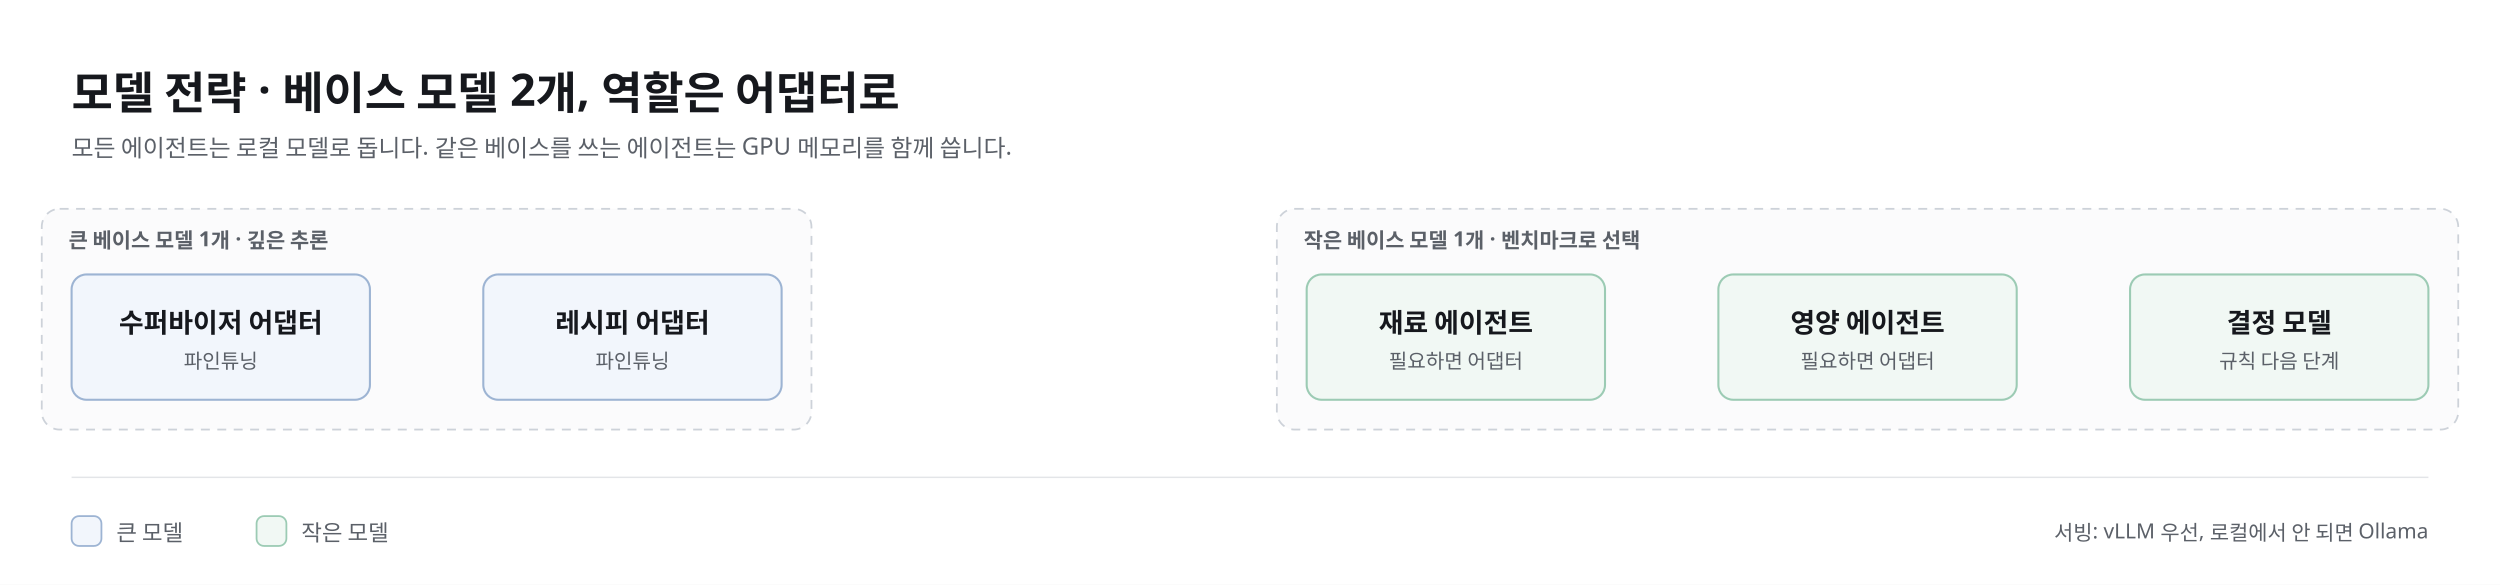
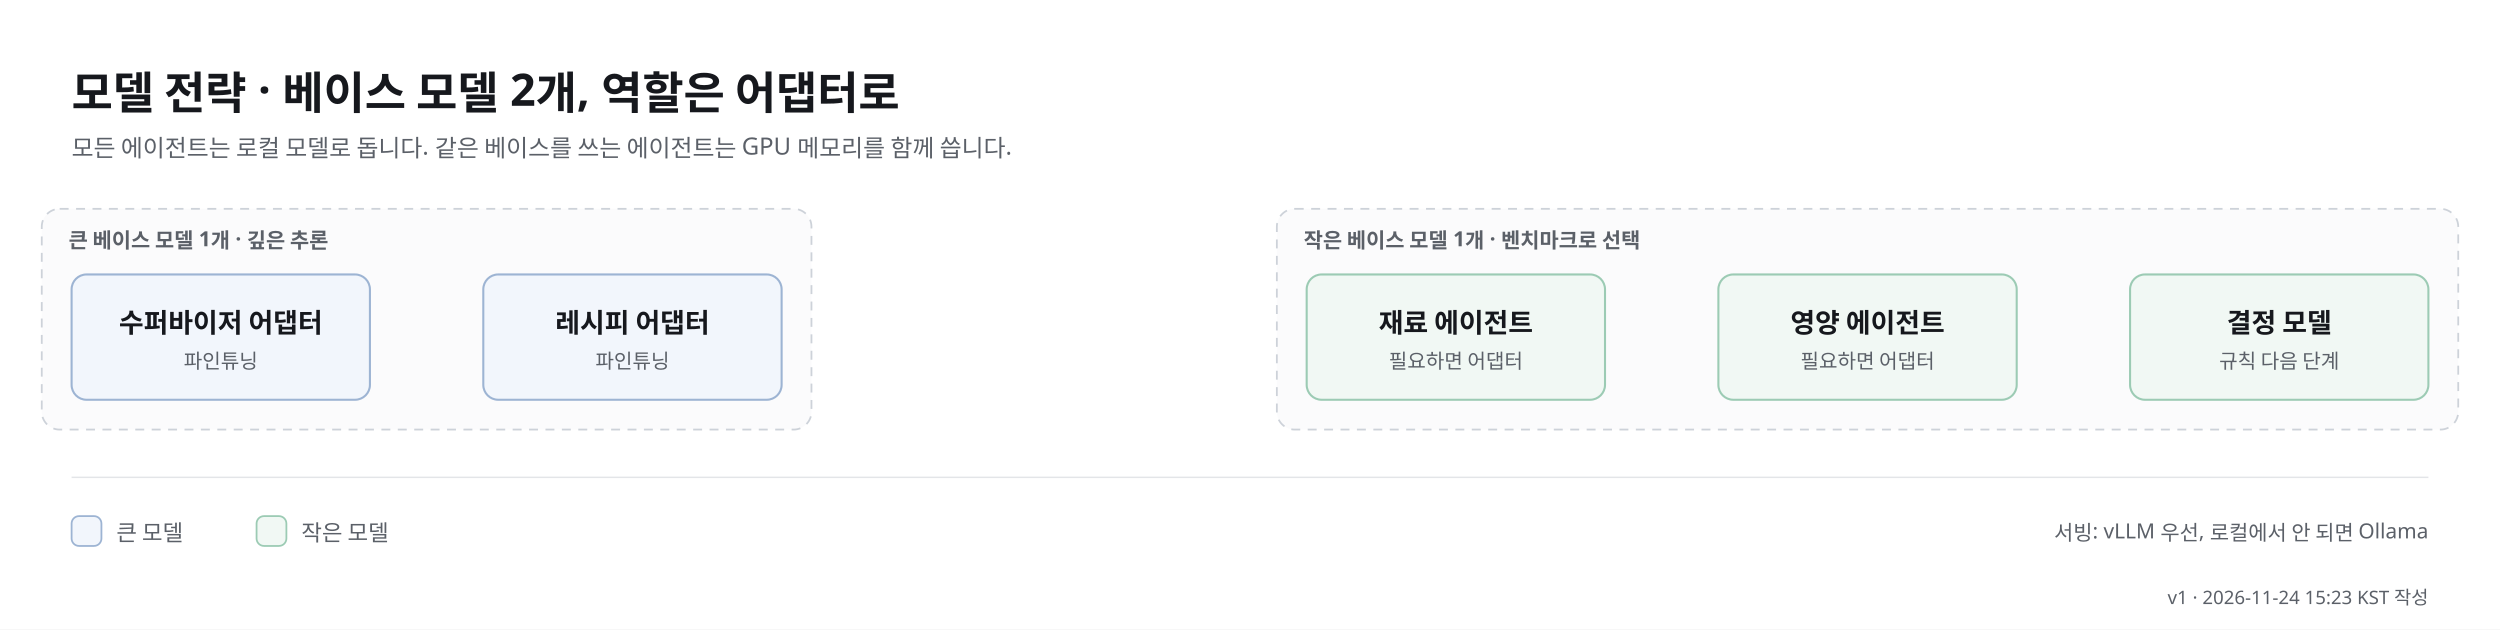
- <svg xmlns="http://www.w3.org/2000/svg" width="1676" height="392" viewBox="0 0 1676 392" font-family="Apple SD Gothic Neo, Pretendard, Noto Sans KR, sans-serif">
+ <svg xmlns="http://www.w3.org/2000/svg" data-spec-hash="3401c1960020" data-rev="1" data-stamp="2026-11-24 15:23 KST" width="1676" height="422" viewBox="0 0 1676 422" font-family="Apple SD Gothic Neo, Pretendard, Noto Sans KR, sans-serif">
  <defs>
    <marker id="ah" viewBox="0 0 10 10" refX="9" refY="5" markerWidth="7" markerHeight="7" orient="auto-start-reverse">
      <path d="M0 0L10 5L0 10z" fill="#6B7280" />
    </marker>
  </defs>
-   <rect width="1676" height="392" fill="#FFFFFF" />
+   <rect width="1676" height="422" fill="#FFFFFF" />
  <text x="48.0" y="60.0" font-size="30" font-weight="800" fill="#16181D" text-anchor="start" dominant-baseline="central">모델 전략 · 베이스 모델 2개, 역할은 어댑터로</text>
  <text x="48.0" y="98.0" font-size="16" font-weight="400" fill="#5B6068" text-anchor="start" dominant-baseline="central">모든 에이전트는 로컬 모델로 돕니다. 같은 베이스를 쓰는 에이전트는 GPU 메모리를 함께 씁니다.</text>
  <rect x="28.0" y="140.0" width="516.0" height="148.0" rx="12" fill="#FBFBFC" stroke="#CDD2D9" stroke-width="1.2" stroke-dasharray="6 5" />
  <text x="46.0" y="160.0" font-size="14" font-weight="700" fill="#5B6068" text-anchor="start" dominant-baseline="central">큰 베이스 모델 1개 · 깊은 추론</text>
  <rect x="856.0" y="140.0" width="792.0" height="148.0" rx="12" fill="#FBFBFC" stroke="#CDD2D9" stroke-width="1.2" stroke-dasharray="6 5" />
  <text x="874.0" y="160.0" font-size="14" font-weight="700" fill="#5B6068" text-anchor="start" dominant-baseline="central">작은 베이스 모델 1개 · 벤치마크로 선택</text>
  <rect x="48.0" y="184.0" width="200.0" height="84.0" rx="10" fill="#F2F6FC" stroke="#9DB4D3" stroke-width="1.4" />
  <text x="148.0" y="215.0" font-size="18" font-weight="700" fill="#16181D" text-anchor="middle" dominant-baseline="central">수퍼바이저 어댑터</text>
  <text x="148.0" y="241.0" font-size="13.5" font-weight="400" fill="#5B6068" text-anchor="middle" dominant-baseline="central">파인튜닝</text>
  <rect x="324.0" y="184.0" width="200.0" height="84.0" rx="10" fill="#F2F6FC" stroke="#9DB4D3" stroke-width="1.4" />
  <text x="424.0" y="215.0" font-size="18" font-weight="700" fill="#16181D" text-anchor="middle" dominant-baseline="central">레시피 어댑터</text>
  <text x="424.0" y="241.0" font-size="13.5" font-weight="400" fill="#5B6068" text-anchor="middle" dominant-baseline="central">파인튜닝</text>
  <rect x="876.0" y="184.0" width="200.0" height="84.0" rx="10" fill="#F1F8F4" stroke="#9CCBB4" stroke-width="1.4" />
  <text x="976.0" y="215.0" font-size="18" font-weight="700" fill="#16181D" text-anchor="middle" dominant-baseline="central">재료 에이전트</text>
  <text x="976.0" y="241.0" font-size="13.5" font-weight="400" fill="#5B6068" text-anchor="middle" dominant-baseline="central">필요하면 어댑터</text>
  <rect x="1152.0" y="184.0" width="200.0" height="84.0" rx="10" fill="#F1F8F4" stroke="#9CCBB4" stroke-width="1.4" />
  <text x="1252.0" y="215.0" font-size="18" font-weight="700" fill="#16181D" text-anchor="middle" dominant-baseline="central">영양 에이전트</text>
  <text x="1252.0" y="241.0" font-size="13.5" font-weight="400" fill="#5B6068" text-anchor="middle" dominant-baseline="central">필요하면 어댑터</text>
  <rect x="1428.0" y="184.0" width="200.0" height="84.0" rx="10" fill="#F1F8F4" stroke="#9CCBB4" stroke-width="1.4" />
  <text x="1528.0" y="215.0" font-size="18" font-weight="700" fill="#16181D" text-anchor="middle" dominant-baseline="central">결정 모델</text>
  <text x="1528.0" y="241.0" font-size="13.5" font-weight="400" fill="#5B6068" text-anchor="middle" dominant-baseline="central">규칙 다음 단계</text>
  <path d="M48.0 320.0 L1628.0 320.0" fill="none" stroke="#E3E5E8" stroke-width="1" stroke-linejoin="round" />
  <rect x="48.0" y="346.0" width="20.0" height="20.0" rx="5" fill="#F2F6FC" stroke="#9DB4D3" stroke-width="1.2" />
  <text x="78.0" y="356.0" font-size="15" font-weight="400" fill="#5B6068" text-anchor="start" dominant-baseline="central">큰 모델</text>
  <rect x="172.0" y="346.0" width="20.0" height="20.0" rx="5" fill="#F1F8F4" stroke="#9CCBB4" stroke-width="1.2" />
  <text x="202.0" y="356.0" font-size="15" font-weight="400" fill="#5B6068" text-anchor="start" dominant-baseline="central">작은 모델</text>
  <text x="1628.0" y="356.0" font-size="14" font-weight="400" fill="#5B6068" text-anchor="end" dominant-baseline="central">서빙: vLLM 우선, 로컬에서 안 되면 Ollama</text>
+   <text x="1628.0" y="399.0" font-size="12.5" font-weight="400" fill="#5B6068" text-anchor="end" dominant-baseline="central">v1 · 2026-11-24 15:23 KST 작성</text>
</svg>
